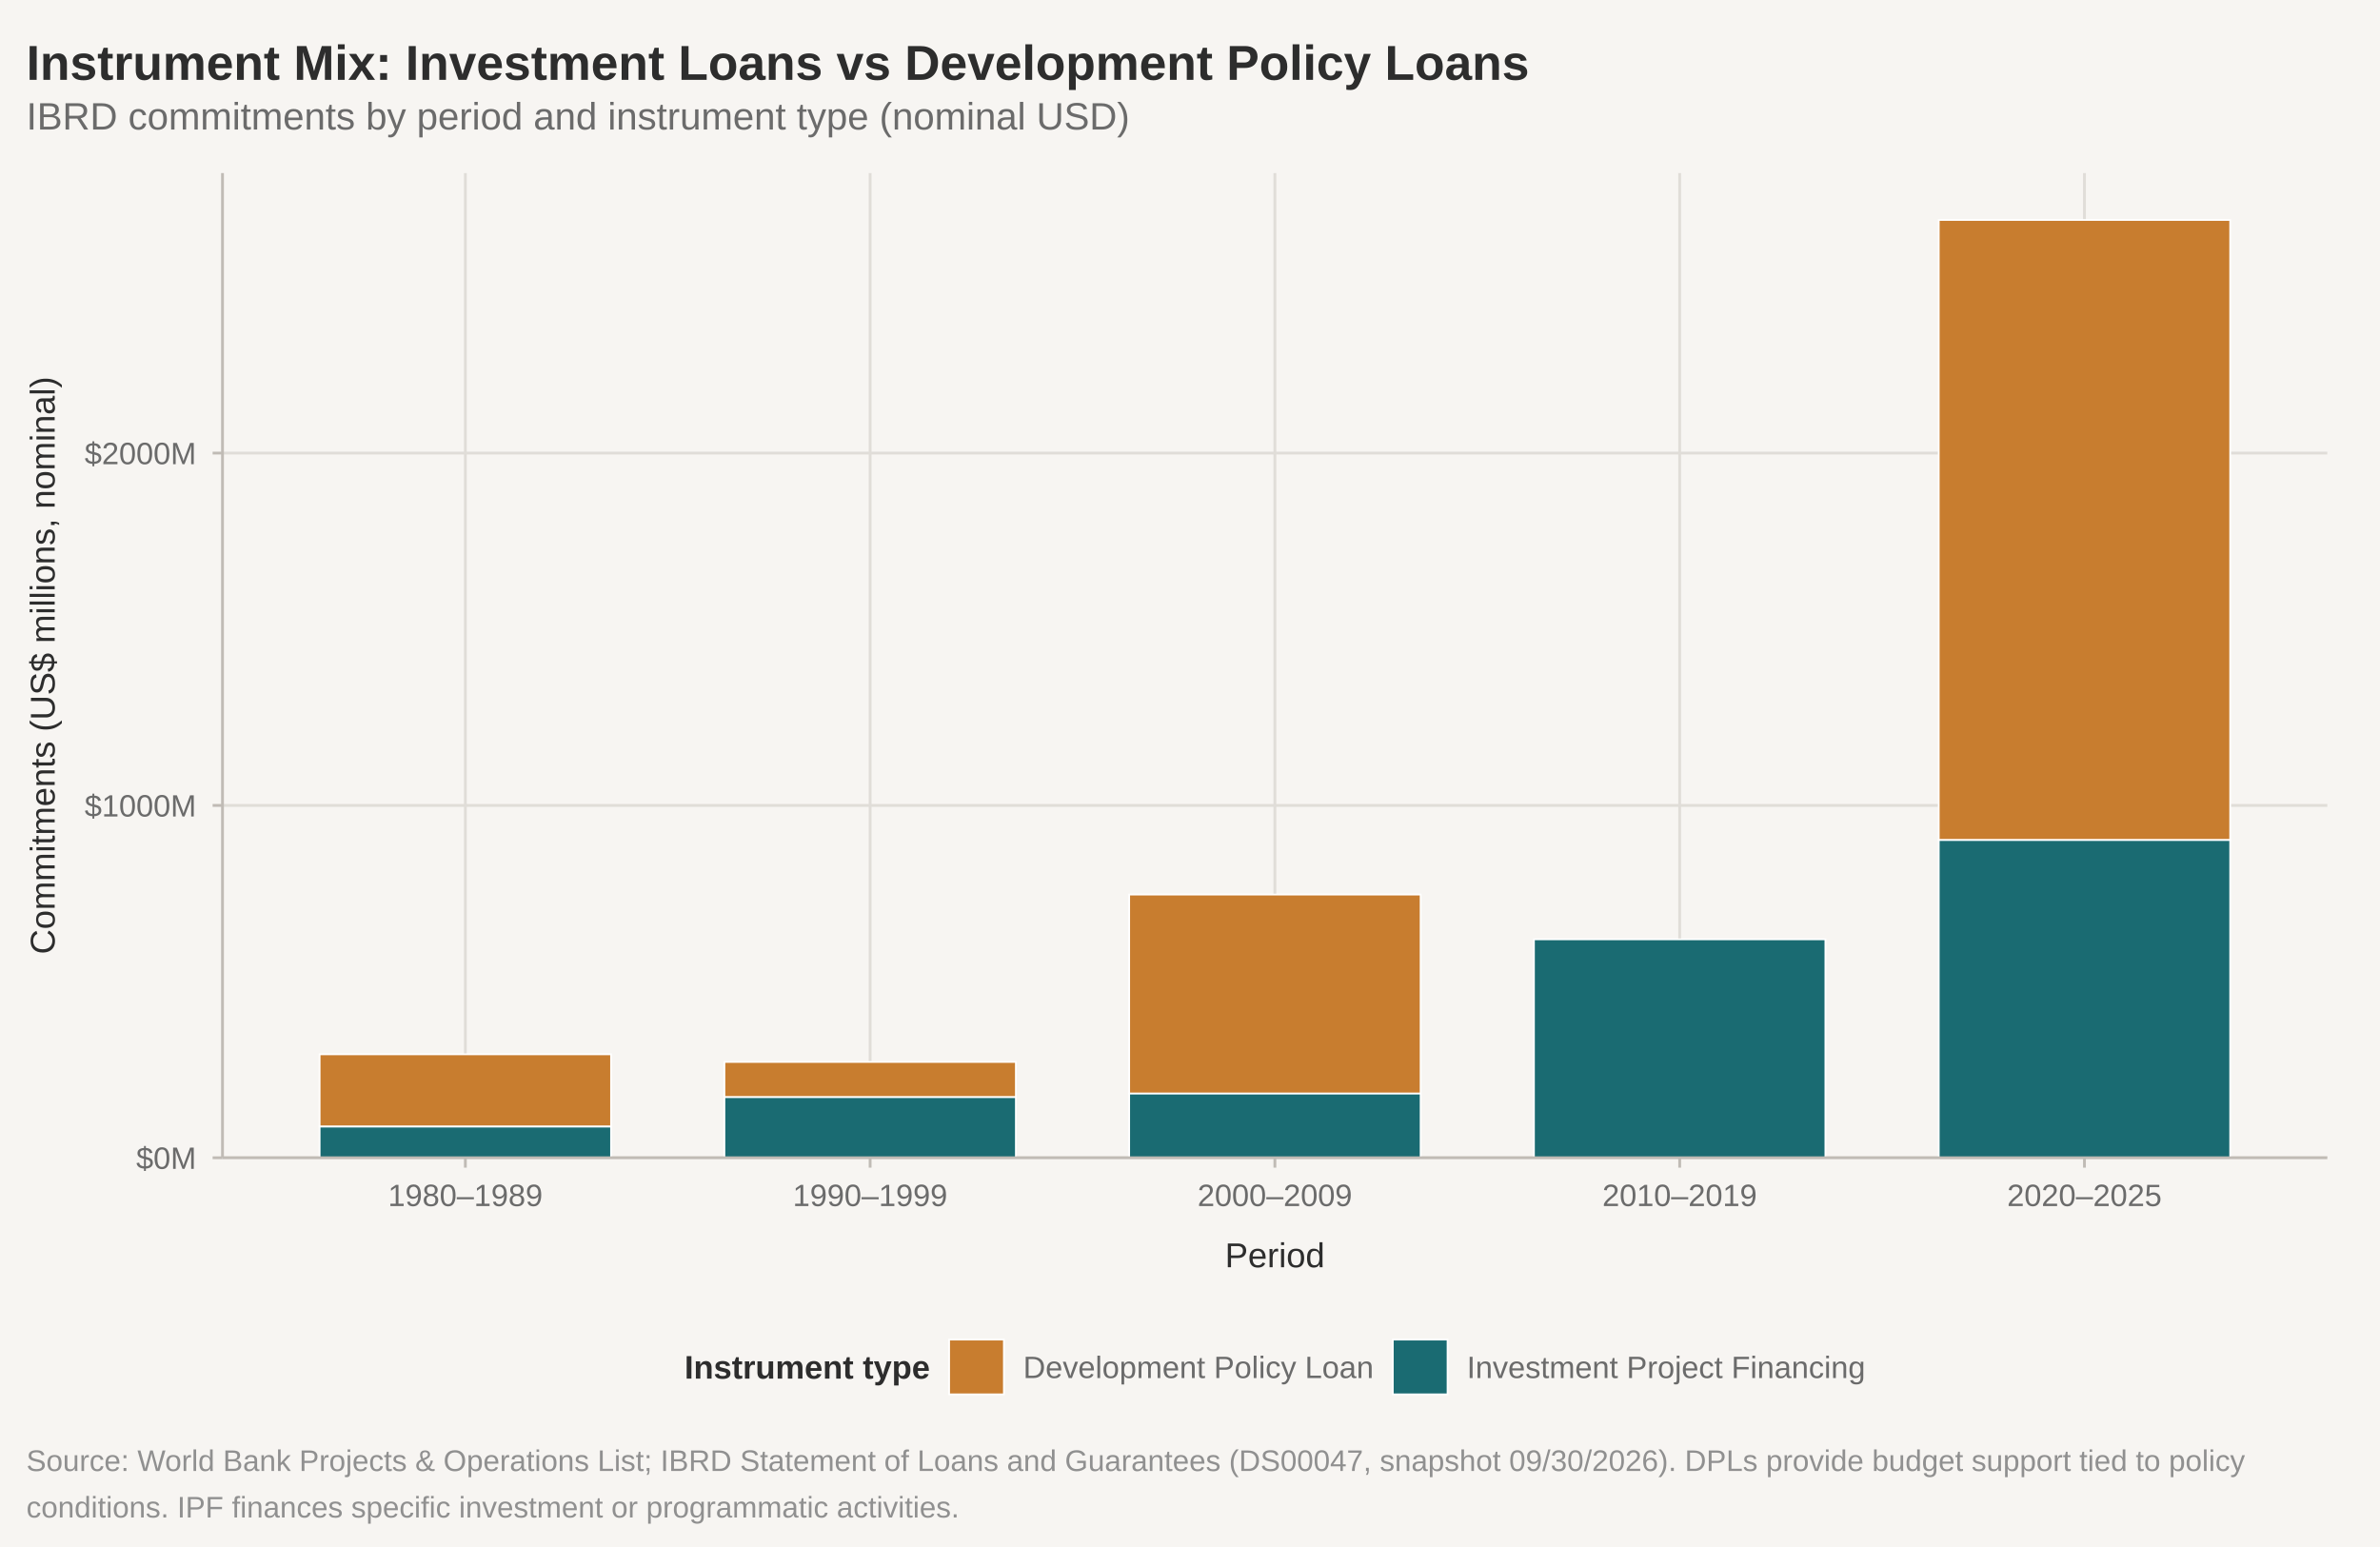
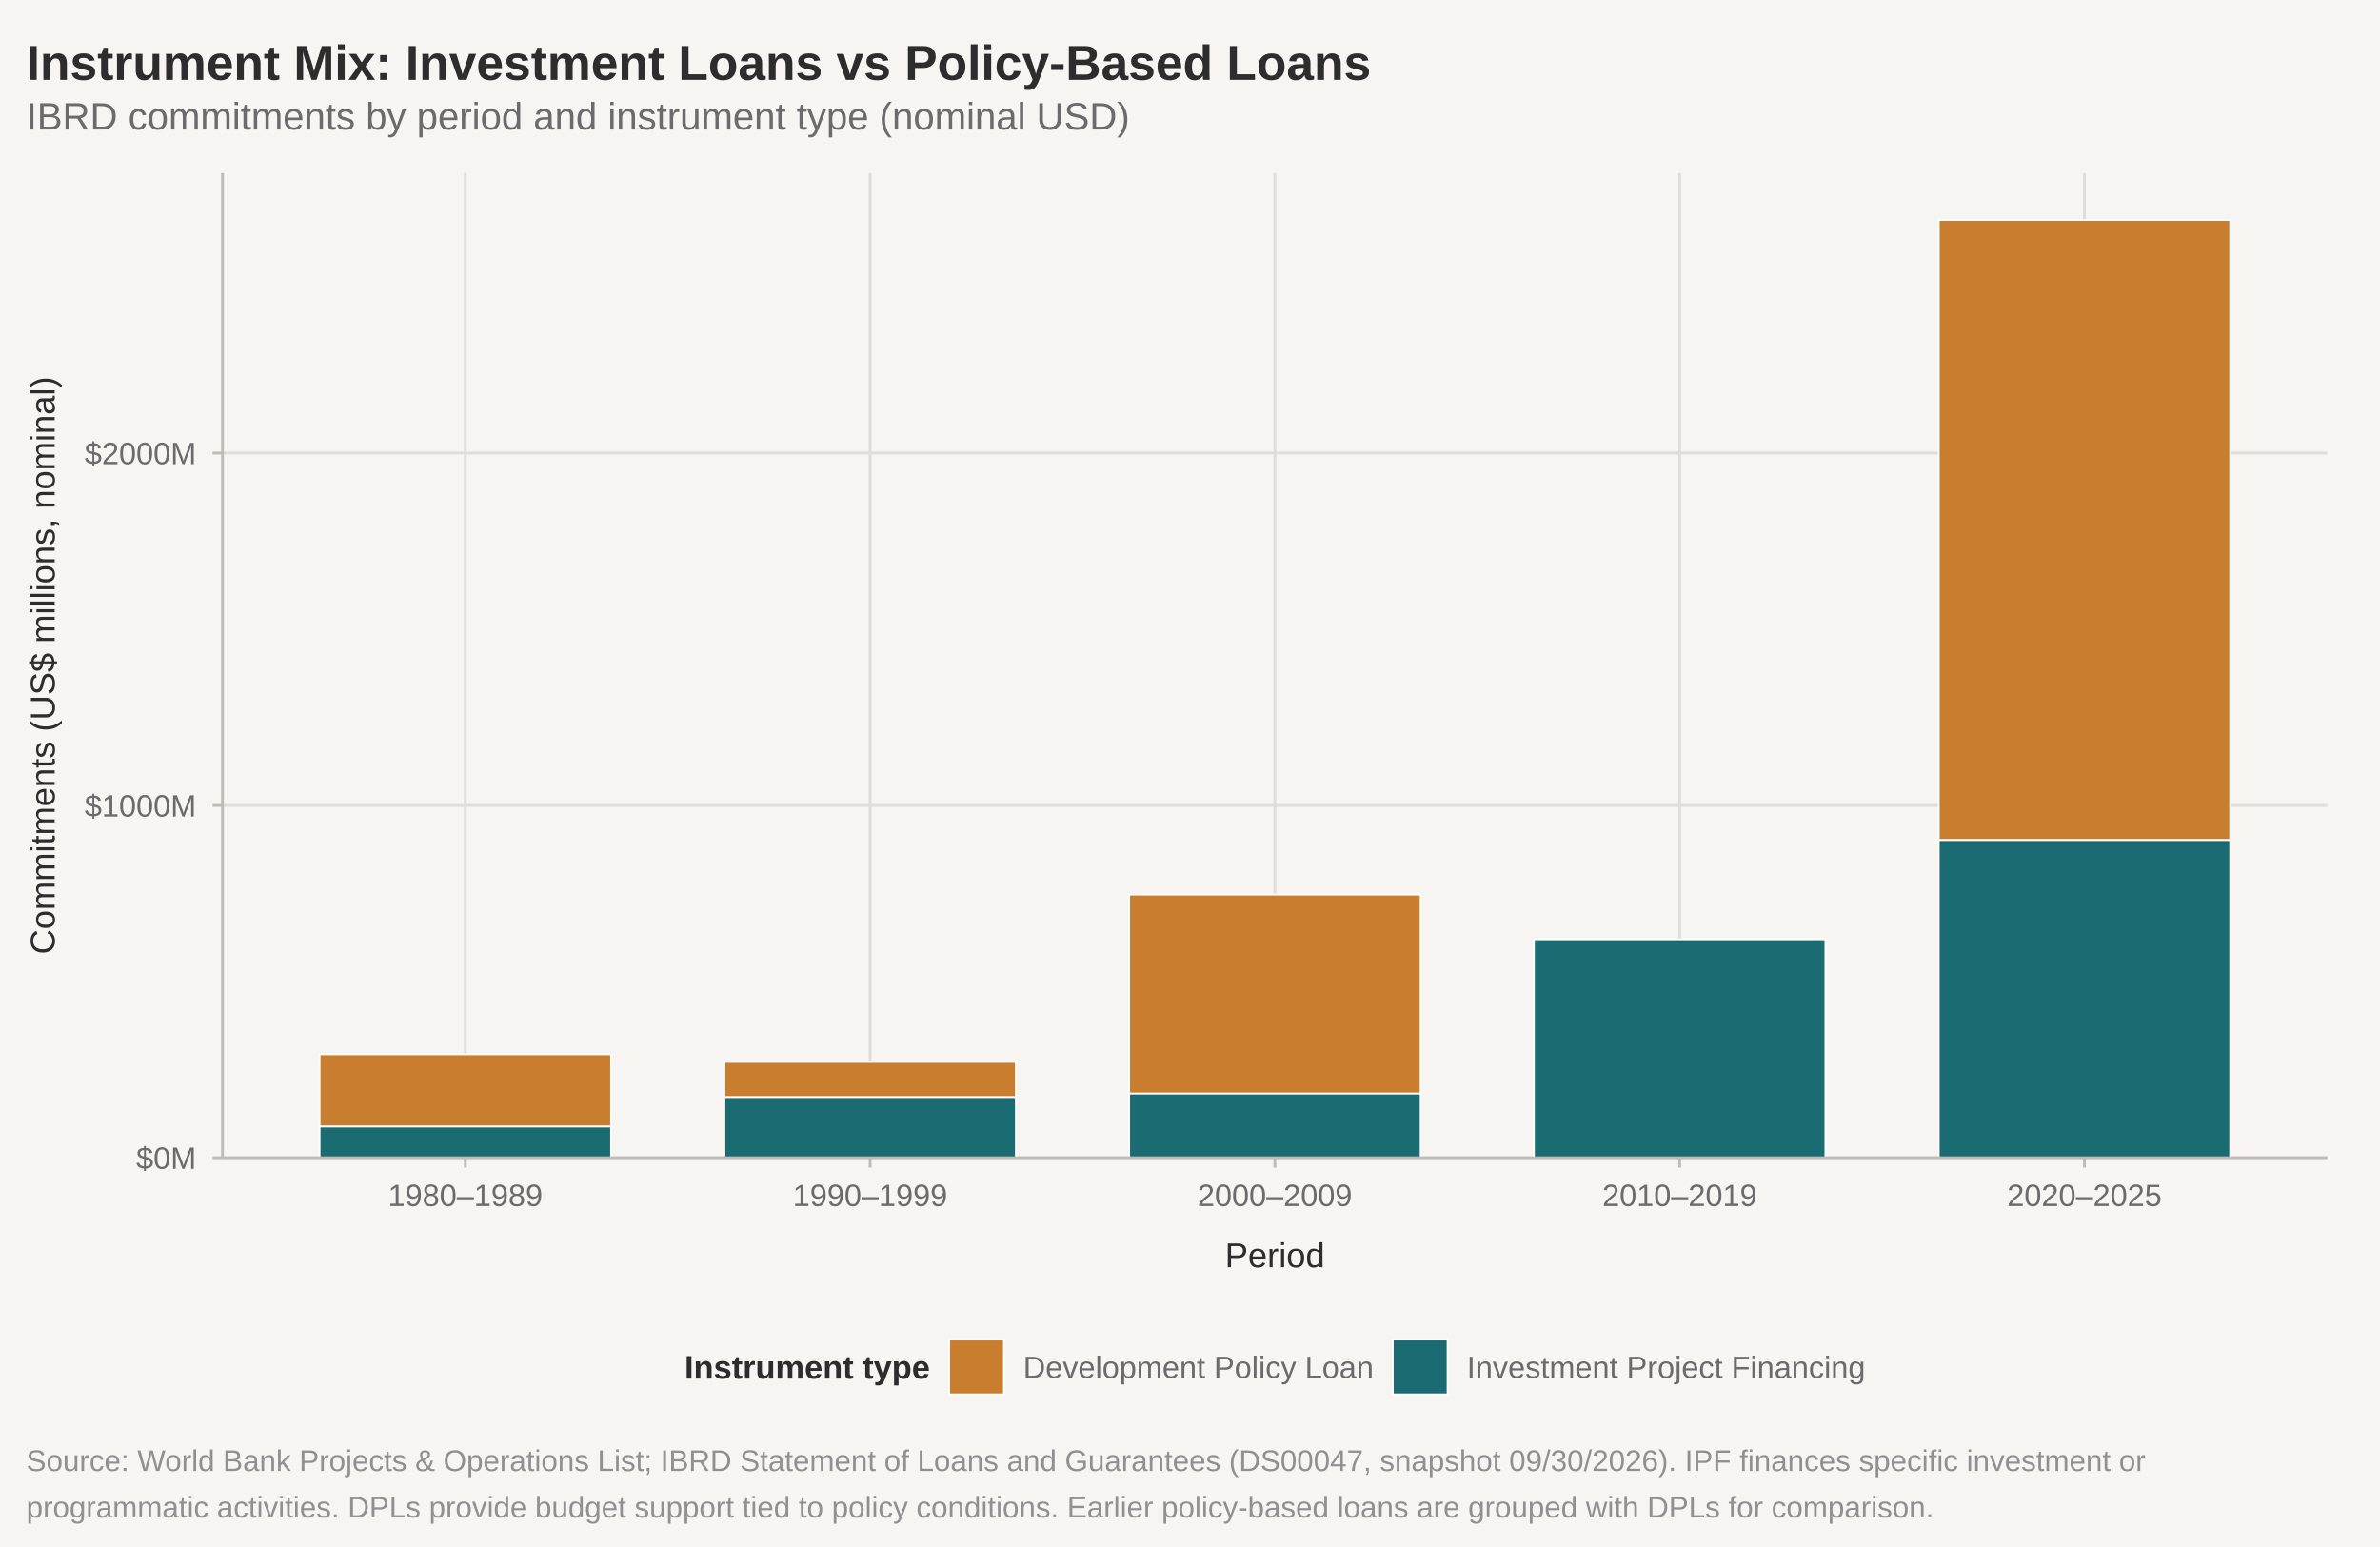
<svg xmlns="http://www.w3.org/2000/svg" class="svglite" width="720.00pt" height="468.00pt" viewBox="0 0 720.00 468.00">
  <defs>
    <style type="text/css">
    .svglite line, .svglite polyline, .svglite polygon, .svglite path, .svglite rect, .svglite circle {
      fill: none;
      stroke: #000000;
      stroke-linecap: round;
      stroke-linejoin: round;
      stroke-miterlimit: 10.00;
    }
    .svglite text {
      white-space: pre;
    }
  </style>
  </defs>
  <rect width="100%" height="100%" style="stroke: none; fill: #F7F5F2;" />
  <defs>
    <clipPath id="cpMC4wMHw3MjAuMDB8MC4wMHw0NjguMDA=">
      <rect x="0.00" y="0.00" width="720.00" height="468.00" />
    </clipPath>
  </defs>
  <g clip-path="url(#cpMC4wMHw3MjAuMDB8MC4wMHw0NjguMDA=)">
    <rect x="0" y="-0" width="720.00" height="468.00" style="stroke-width: 1.07; stroke: none; fill: #F7F5F2;" />
  </g>
  <defs>
    <clipPath id="cpNjcuMzF8NzA0LjA2fDUyLjM1fDM1MC4yNQ==">
      <rect x="67.31" y="52.35" width="636.75" height="297.90" />
    </clipPath>
  </defs>
  <g clip-path="url(#cpNjcuMzF8NzA0LjA2fDUyLjM1fDM1MC4yNQ==)">
    <rect x="67.31" y="52.35" width="636.75" height="297.90" style="stroke-width: 1.07; stroke: none; fill: #F7F5F2;" />
    <polyline points="67.31,350.25 704.06,350.25 " style="stroke-width: 0.85; stroke: #E0DDD8; stroke-linecap: butt;" />
    <polyline points="67.31,243.66 704.06,243.66 " style="stroke-width: 0.85; stroke: #E0DDD8; stroke-linecap: butt;" />
    <polyline points="67.31,137.07 704.06,137.07 " style="stroke-width: 0.85; stroke: #E0DDD8; stroke-linecap: butt;" />
    <polyline points="140.78,350.25 140.78,52.35 " style="stroke-width: 0.85; stroke: #E0DDD8; stroke-linecap: butt;" />
    <polyline points="263.23,350.25 263.23,52.35 " style="stroke-width: 0.85; stroke: #E0DDD8; stroke-linecap: butt;" />
    <polyline points="385.68,350.25 385.68,52.35 " style="stroke-width: 0.85; stroke: #E0DDD8; stroke-linecap: butt;" />
    <polyline points="508.14,350.25 508.14,52.35 " style="stroke-width: 0.85; stroke: #E0DDD8; stroke-linecap: butt;" />
    <polyline points="630.59,350.25 630.59,52.35 " style="stroke-width: 0.85; stroke: #E0DDD8; stroke-linecap: butt;" />
    <rect x="96.69" y="318.95" width="88.17" height="21.87" style="stroke-width: 0.53; stroke: #FFFFFF; stroke-linecap: butt; stroke-linejoin: miter; fill: #C87D2F;" />
    <rect x="96.69" y="340.82" width="88.17" height="9.43" style="stroke-width: 0.53; stroke: #FFFFFF; stroke-linecap: butt; stroke-linejoin: miter; fill: #1A6B72;" />
    <rect x="219.15" y="321.26" width="88.17" height="10.66" style="stroke-width: 0.53; stroke: #FFFFFF; stroke-linecap: butt; stroke-linejoin: miter; fill: #C87D2F;" />
    <rect x="219.15" y="331.92" width="88.17" height="18.33" style="stroke-width: 0.53; stroke: #FFFFFF; stroke-linecap: butt; stroke-linejoin: miter; fill: #1A6B72;" />
    <rect x="341.60" y="270.62" width="88.17" height="60.22" style="stroke-width: 0.53; stroke: #FFFFFF; stroke-linecap: butt; stroke-linejoin: miter; fill: #C87D2F;" />
    <rect x="341.60" y="330.84" width="88.17" height="19.41" style="stroke-width: 0.53; stroke: #FFFFFF; stroke-linecap: butt; stroke-linejoin: miter; fill: #1A6B72;" />
    <rect x="464.05" y="284.17" width="88.17" height="66.09" style="stroke-width: 0.53; stroke: #FFFFFF; stroke-linecap: butt; stroke-linejoin: miter; fill: #1A6B72;" />
    <rect x="586.51" y="66.54" width="88.17" height="187.60" style="stroke-width: 0.53; stroke: #FFFFFF; stroke-linecap: butt; stroke-linejoin: miter; fill: #C87D2F;" />
    <rect x="586.51" y="254.14" width="88.17" height="96.12" style="stroke-width: 0.53; stroke: #FFFFFF; stroke-linecap: butt; stroke-linejoin: miter; fill: #1A6B72;" />
  </g>
  <g clip-path="url(#cpMC4wMHw3MjAuMDB8MC4wMHw0NjguMDA=)">
    <polyline points="67.31,350.25 67.31,52.35 " style="stroke-width: 0.85; stroke: #C0BBB5; stroke-linecap: butt;" />
    <text x="59.39" y="353.60" text-anchor="end" style="font-size: 9.35px;fill: #6B6B6B; font-family: &quot;Arial&quot;;" textLength="18.18px" lengthAdjust="spacingAndGlyphs">$0M</text>
    <text x="59.39" y="247.01" text-anchor="end" style="font-size: 9.35px;fill: #6B6B6B; font-family: &quot;Arial&quot;;" textLength="33.78px" lengthAdjust="spacingAndGlyphs">$1000M</text>
    <text x="59.39" y="140.42" text-anchor="end" style="font-size: 9.35px;fill: #6B6B6B; font-family: &quot;Arial&quot;;" textLength="33.78px" lengthAdjust="spacingAndGlyphs">$2000M</text>
    <polyline points="64.32,350.25 67.31,350.25 " style="stroke-width: 0.85; stroke: #C0BBB5; stroke-linecap: butt;" />
    <polyline points="64.32,243.66 67.31,243.66 " style="stroke-width: 0.85; stroke: #C0BBB5; stroke-linecap: butt;" />
    <polyline points="64.32,137.07 67.31,137.07 " style="stroke-width: 0.85; stroke: #C0BBB5; stroke-linecap: butt;" />
    <polyline points="67.31,350.25 704.06,350.25 " style="stroke-width: 0.85; stroke: #C0BBB5; stroke-linecap: butt;" />
    <polyline points="140.78,353.24 140.78,350.25 " style="stroke-width: 0.85; stroke: #C0BBB5; stroke-linecap: butt;" />
    <polyline points="263.23,353.24 263.23,350.25 " style="stroke-width: 0.85; stroke: #C0BBB5; stroke-linecap: butt;" />
    <polyline points="385.68,353.24 385.68,350.25 " style="stroke-width: 0.85; stroke: #C0BBB5; stroke-linecap: butt;" />
    <polyline points="508.14,353.24 508.14,350.25 " style="stroke-width: 0.85; stroke: #C0BBB5; stroke-linecap: butt;" />
    <polyline points="630.59,353.24 630.59,350.25 " style="stroke-width: 0.85; stroke: #C0BBB5; stroke-linecap: butt;" />
    <text x="140.78" y="364.86" text-anchor="middle" style="font-size: 9.35px;fill: #6B6B6B; font-family: &quot;Arial&quot;;" textLength="46.79px" lengthAdjust="spacingAndGlyphs">1980–1989</text>
    <text x="263.23" y="364.86" text-anchor="middle" style="font-size: 9.35px;fill: #6B6B6B; font-family: &quot;Arial&quot;;" textLength="46.79px" lengthAdjust="spacingAndGlyphs">1990–1999</text>
    <text x="385.68" y="364.86" text-anchor="middle" style="font-size: 9.35px;fill: #6B6B6B; font-family: &quot;Arial&quot;;" textLength="46.79px" lengthAdjust="spacingAndGlyphs">2000–2009</text>
    <text x="508.14" y="364.86" text-anchor="middle" style="font-size: 9.35px;fill: #6B6B6B; font-family: &quot;Arial&quot;;" textLength="46.79px" lengthAdjust="spacingAndGlyphs">2010–2019</text>
    <text x="630.59" y="364.86" text-anchor="middle" style="font-size: 9.35px;fill: #6B6B6B; font-family: &quot;Arial&quot;;" textLength="46.79px" lengthAdjust="spacingAndGlyphs">2020–2025</text>
    <text x="385.68" y="383.37" text-anchor="middle" style="font-size: 10.45px;fill: #2D2D2D; font-family: &quot;Arial&quot;;" textLength="30.17px" lengthAdjust="spacingAndGlyphs">Period</text>
    <text transform="translate(16.54,201.30) rotate(-90)" text-anchor="middle" style="font-size: 10.45px;fill: #2D2D2D; font-family: &quot;Arial&quot;;" textLength="174.59px" lengthAdjust="spacingAndGlyphs">Commitments (US$ millions, nominal)</text>
    <rect x="201.60" y="399.41" width="368.16" height="28.24" style="stroke-width: 1.07; stroke: none; fill: #F7F5F2;" />
    <text x="207.08" y="417.07" style="font-size: 9.90px; font-weight: bold;fill: #2D2D2D; font-family: &quot;Arial&quot;;" textLength="74.21px" lengthAdjust="spacingAndGlyphs">Instrument type</text>
    <rect x="286.77" y="404.89" width="17.28" height="17.28" style="stroke-width: 1.07; stroke: none; fill: #F7F5F2;" />
    <rect x="287.13" y="405.25" width="16.57" height="16.57" style="stroke-width: 0.53; stroke: #FFFFFF; stroke-linecap: butt; stroke-linejoin: miter; fill: #C87D2F;" />
    <rect x="421.00" y="404.89" width="17.28" height="17.28" style="stroke-width: 1.07; stroke: none; fill: #F7F5F2;" />
    <rect x="421.35" y="405.25" width="16.57" height="16.57" style="stroke-width: 0.53; stroke: #FFFFFF; stroke-linecap: butt; stroke-linejoin: miter; fill: #1A6B72;" />
    <text x="309.53" y="416.88" style="font-size: 9.35px;fill: #6B6B6B; font-family: &quot;Arial&quot;;" textLength="105.98px" lengthAdjust="spacingAndGlyphs">Development Policy Loan</text>
    <text x="443.75" y="416.88" style="font-size: 9.35px;fill: #6B6B6B; font-family: &quot;Arial&quot;;" textLength="120.53px" lengthAdjust="spacingAndGlyphs">Investment Project Financing</text>
    <text x="7.97" y="39.18" style="font-size: 11.55px;fill: #6B6B6B; font-family: &quot;Arial&quot;;" textLength="333.75px" lengthAdjust="spacingAndGlyphs">IBRD commitments by period and instrument type (nominal USD)</text>
-     <text x="7.97" y="24.15" style="font-size: 14.85px; font-weight: bold;fill: #2D2D2D; font-family: &quot;Arial&quot;;" textLength="454.66px" lengthAdjust="spacingAndGlyphs">Instrument Mix: Investment Loans vs Development Policy Loans</text>
-     <text x="7.97" y="445.01" style="font-size: 9.02px;fill: #909090; font-family: &quot;Arial&quot;;" textLength="670.67px" lengthAdjust="spacingAndGlyphs">Source: World Bank Projects &amp; Operations List; IBRD Statement of Loans and Guarantees (DS00047, snapshot 09/30/2026). DPLs provide budget support tied to policy</text>
-     <text x="7.97" y="459.08" style="font-size: 9.02px;fill: #909090; font-family: &quot;Arial&quot;;" textLength="282.02px" lengthAdjust="spacingAndGlyphs">conditions. IPF finances specific investment or programmatic activities.</text>
+     <text x="7.97" y="24.15" style="font-size: 14.85px; font-weight: bold;fill: #2D2D2D; font-family: &quot;Arial&quot;;" textLength="406.81px" lengthAdjust="spacingAndGlyphs">Instrument Mix: Investment Loans vs Policy-Based Loans</text>
+     <text x="7.97" y="445.01" style="font-size: 9.02px;fill: #909090; font-family: &quot;Arial&quot;;" textLength="640.60px" lengthAdjust="spacingAndGlyphs">Source: World Bank Projects &amp; Operations List; IBRD Statement of Loans and Guarantees (DS00047, snapshot 09/30/2026). IPF finances specific investment or</text>
+     <text x="7.97" y="459.08" style="font-size: 9.02px;fill: #909090; font-family: &quot;Arial&quot;;" textLength="576.60px" lengthAdjust="spacingAndGlyphs">programmatic activities. DPLs provide budget support tied to policy conditions. Earlier policy-based loans are grouped with DPLs for comparison.</text>
  </g>
</svg>
